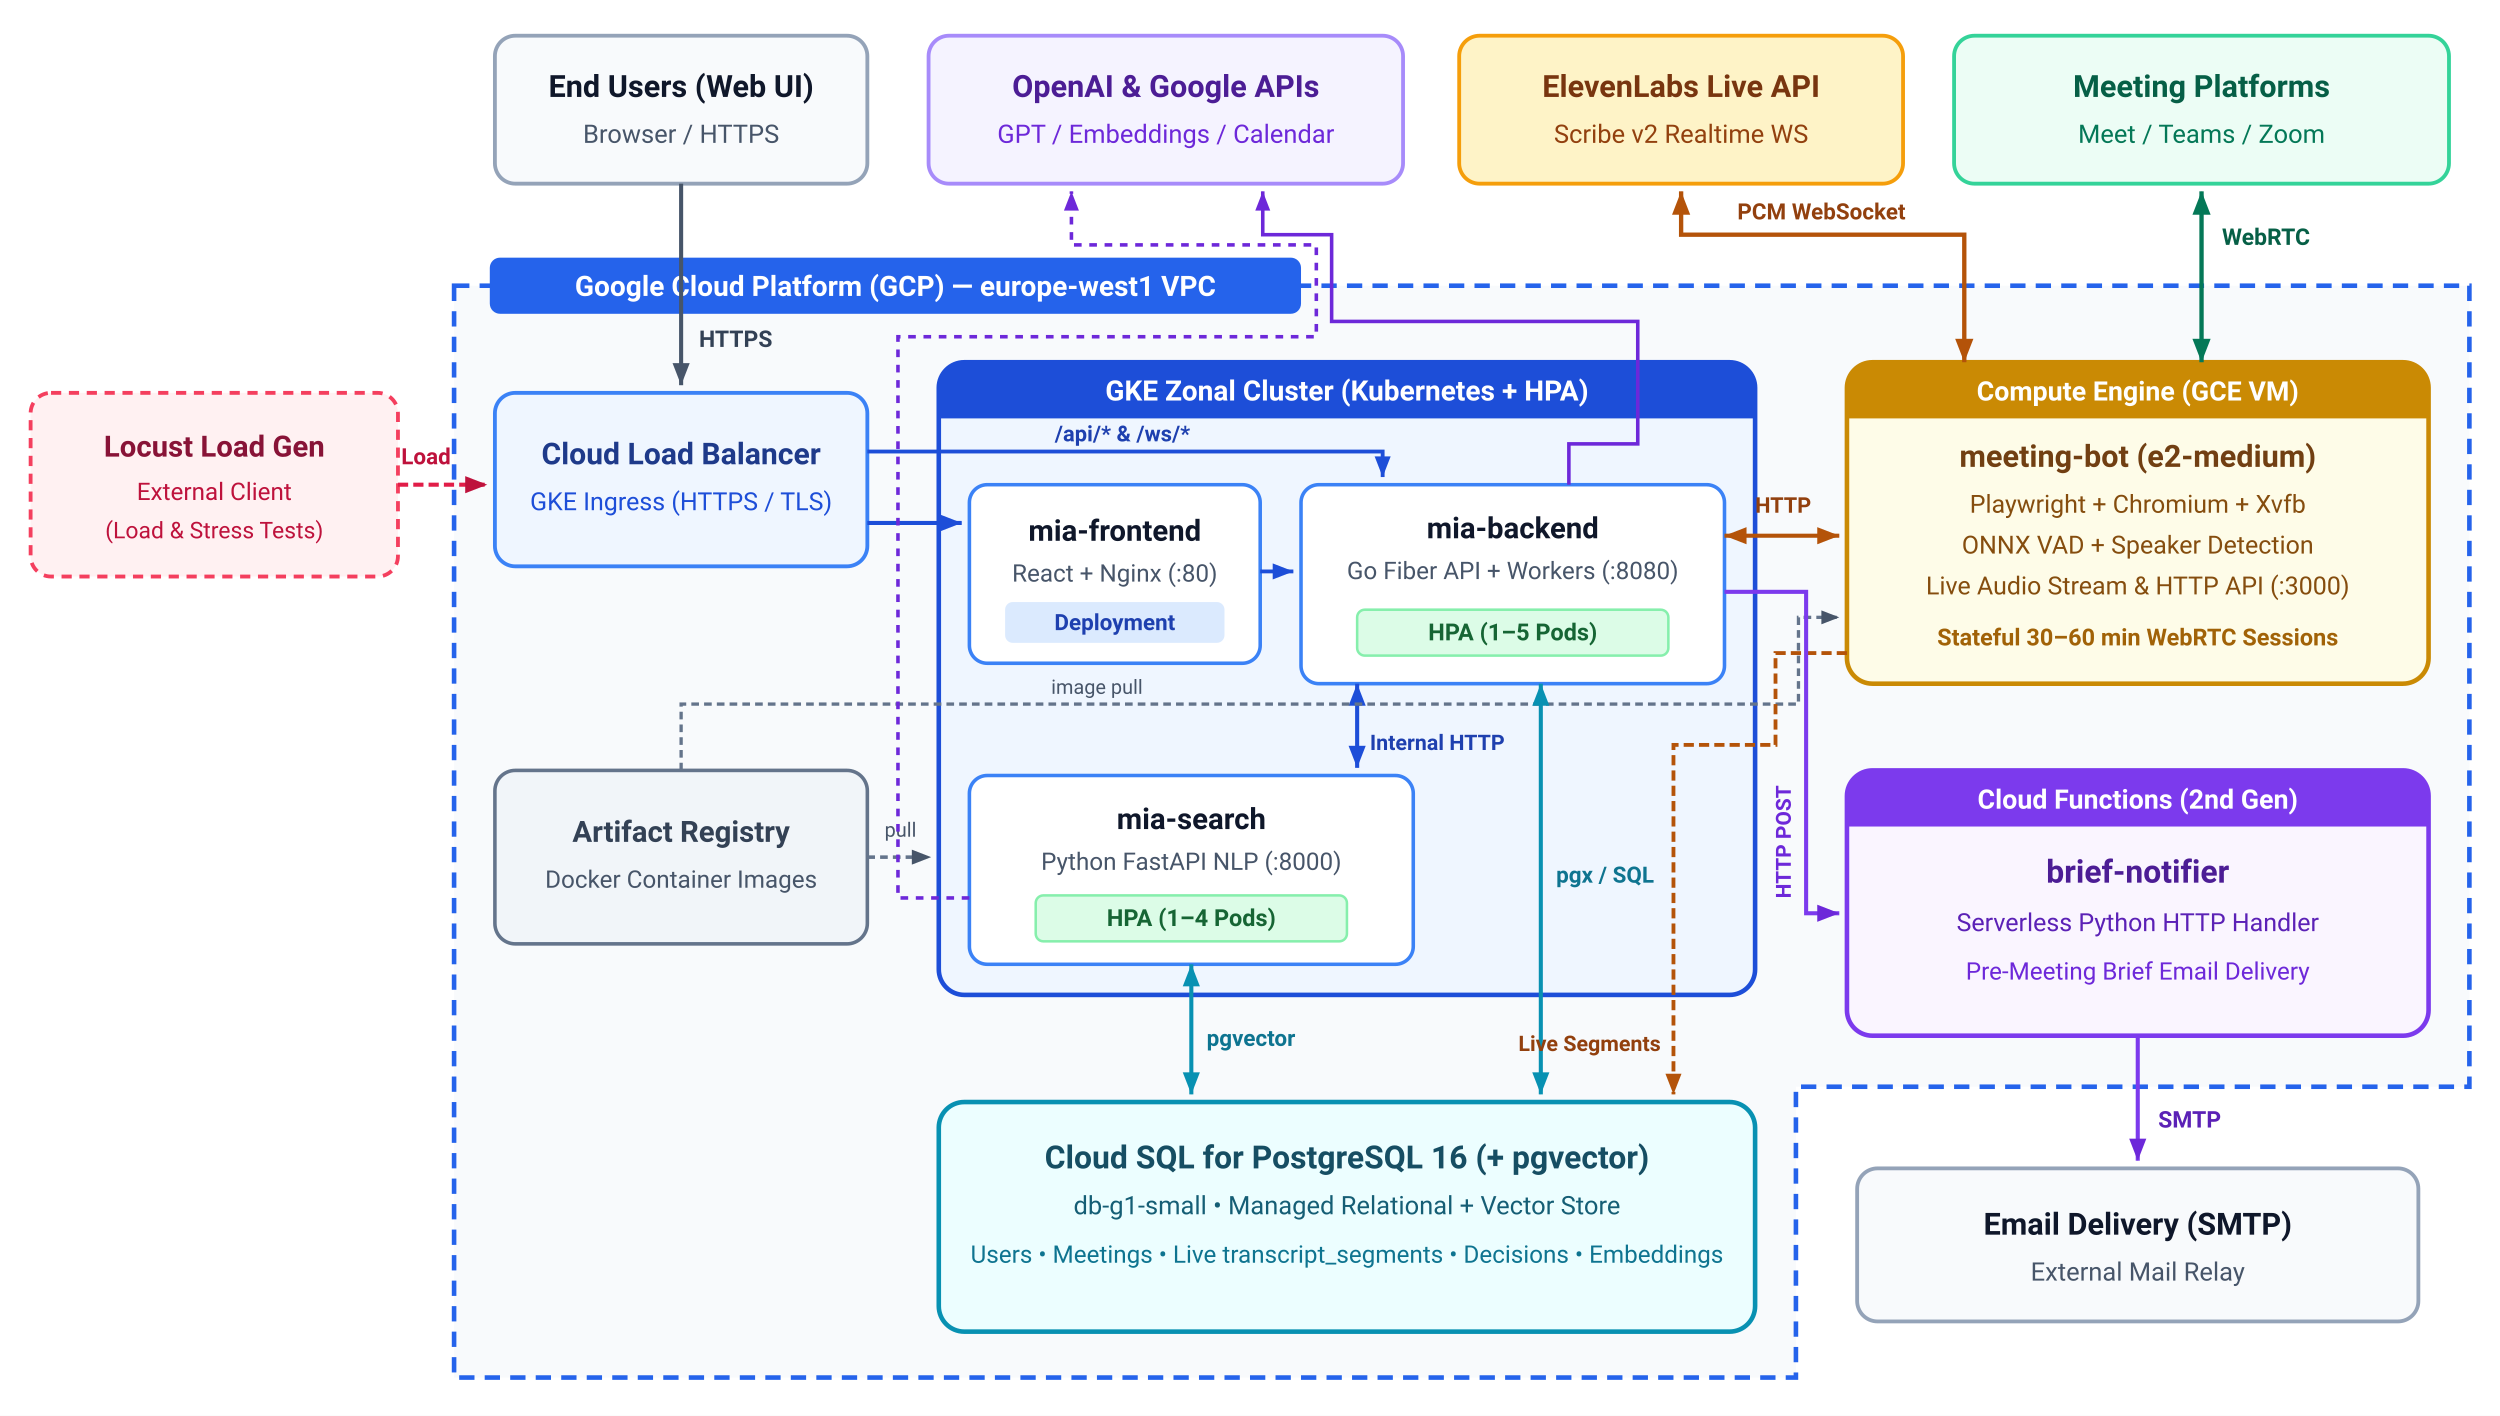
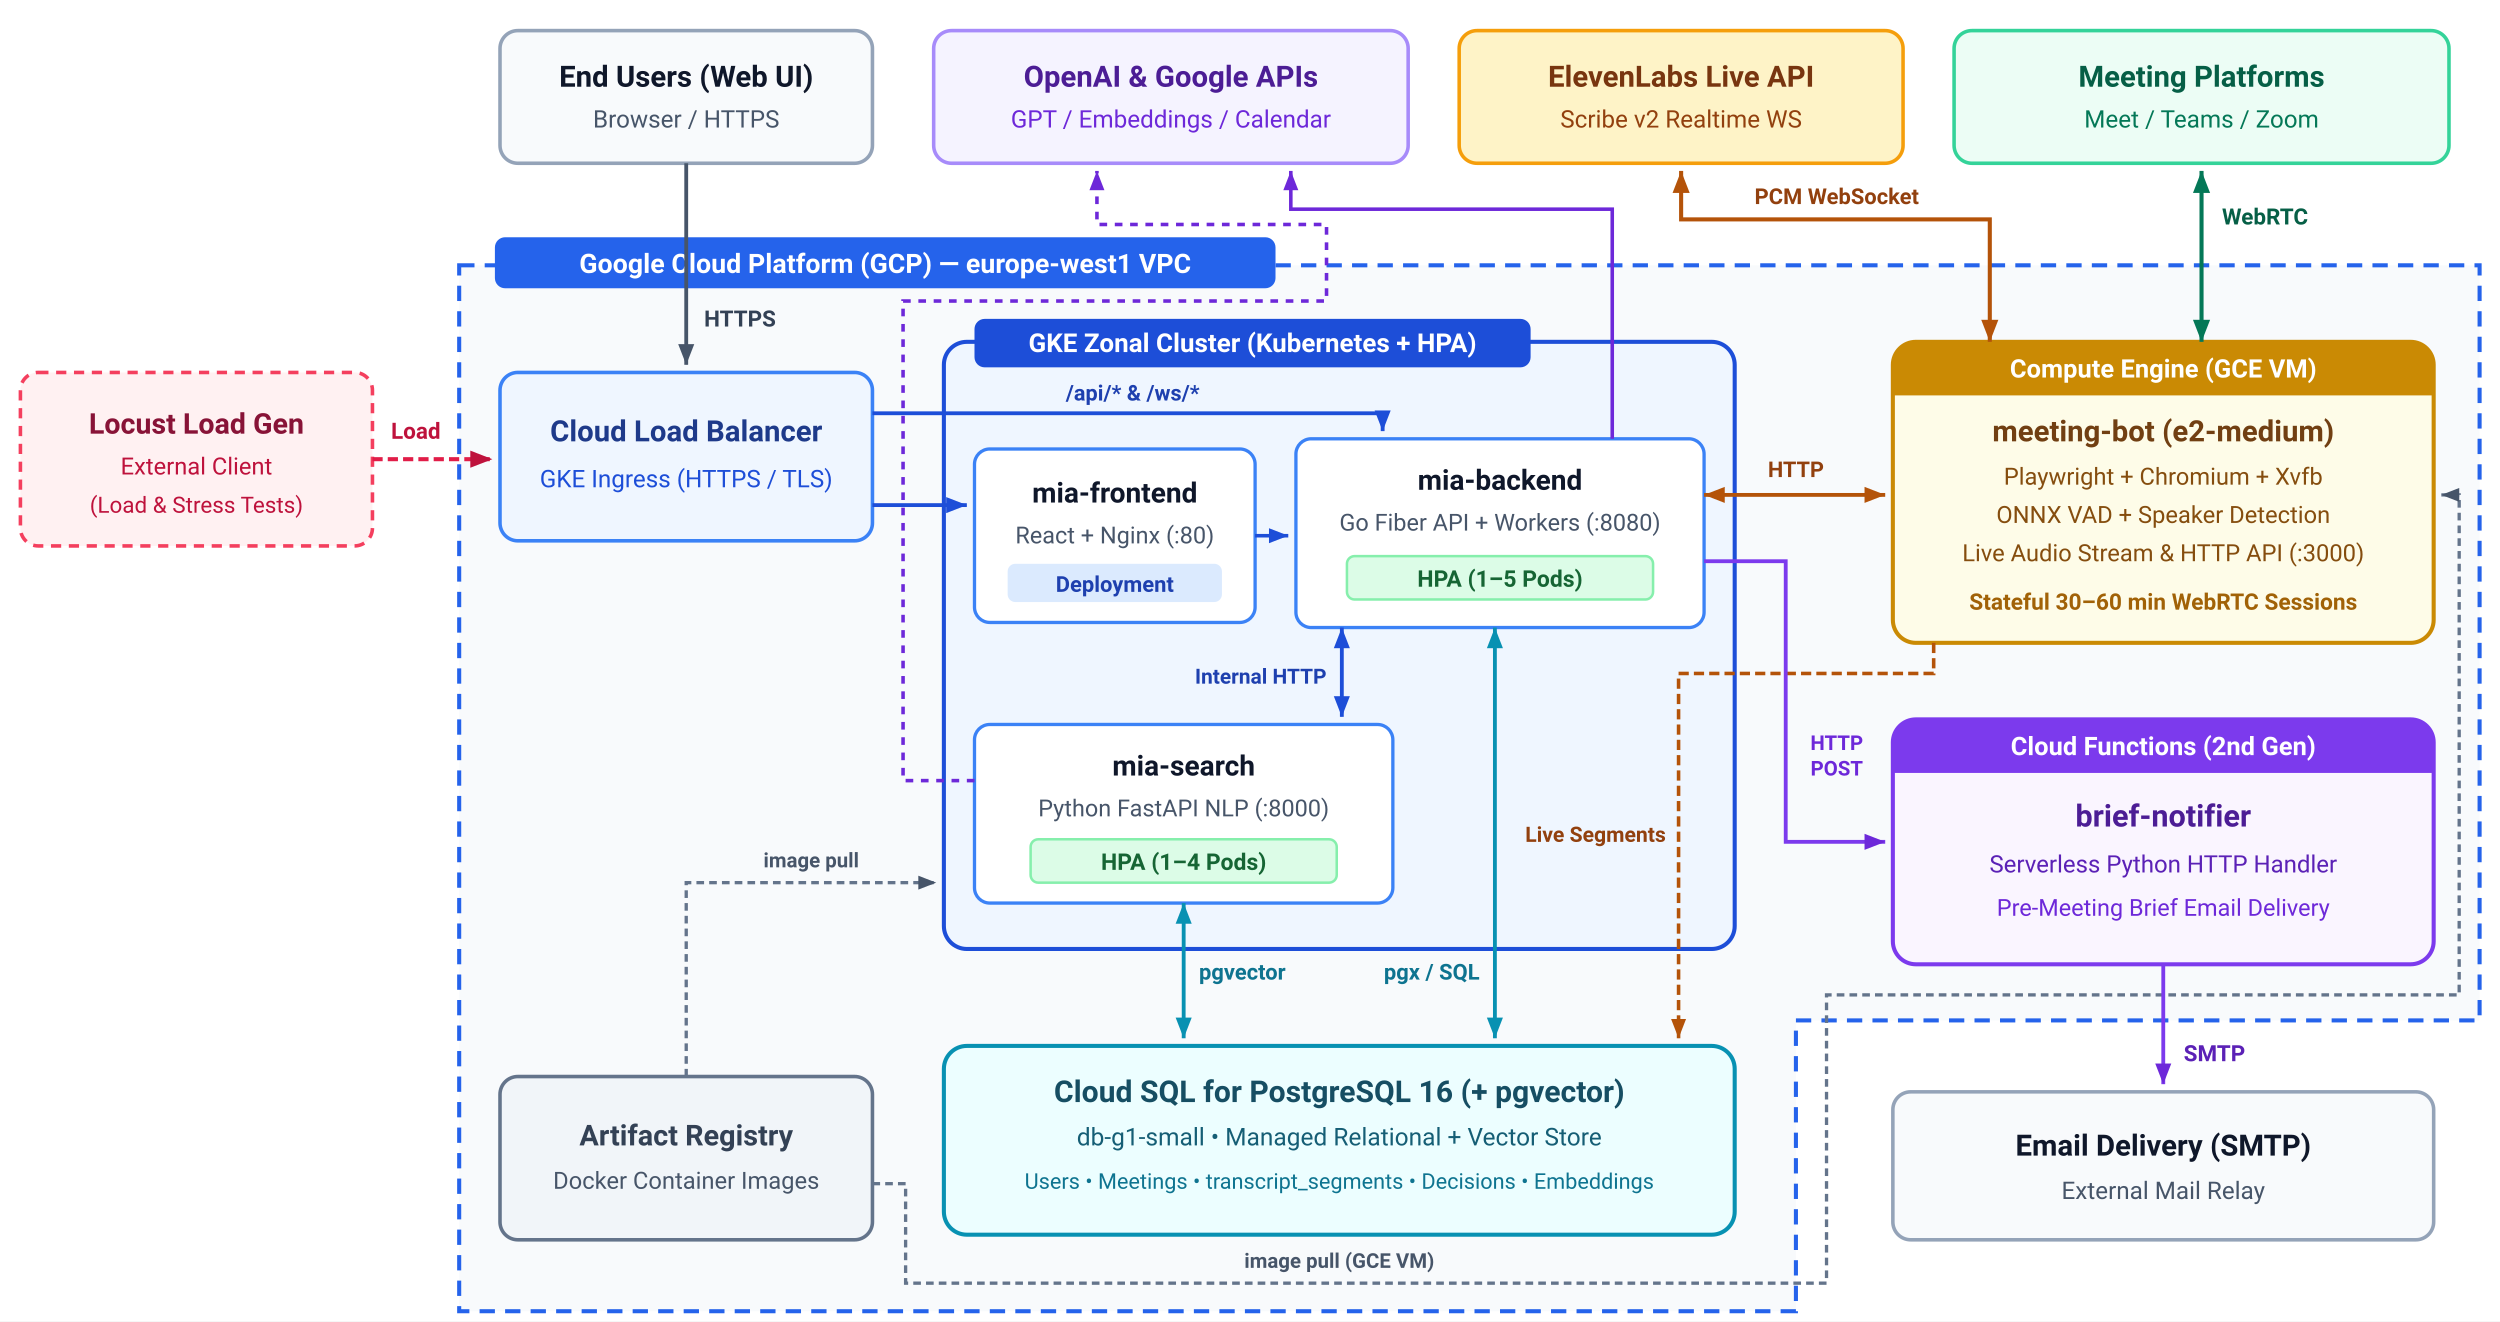
- <svg xmlns="http://www.w3.org/2000/svg" viewBox="0 0 980 555" width="980" height="555" font-family="-apple-system, BlinkMacSystemFont, 'Segoe UI', Roboto, Helvetica, Arial, sans-serif">
+ <svg xmlns="http://www.w3.org/2000/svg" viewBox="0 0 980 518" width="980" height="518" font-family="-apple-system, BlinkMacSystemFont, 'Segoe UI', Roboto, Helvetica, Arial, sans-serif">
  <defs>
    <marker id="arrow" viewBox="0 0 10 10" refX="9" refY="5" markerWidth="6" markerHeight="6" orient="auto-start-reverse">
      <path d="M 0 1.5 L 9 5 L 0 8.5 z" fill="#475569" />
    </marker>
    <marker id="arrow-blue" viewBox="0 0 10 10" refX="9" refY="5" markerWidth="6" markerHeight="6" orient="auto-start-reverse">
      <path d="M 0 1.5 L 9 5 L 0 8.5 z" fill="#1d4ed8" />
    </marker>
    <marker id="arrow-amber" viewBox="0 0 10 10" refX="9" refY="5" markerWidth="6" markerHeight="6" orient="auto-start-reverse">
      <path d="M 0 1.5 L 9 5 L 0 8.5 z" fill="#b45309" />
    </marker>
    <marker id="arrow-green" viewBox="0 0 10 10" refX="9" refY="5" markerWidth="6" markerHeight="6" orient="auto-start-reverse">
      <path d="M 0 1.5 L 9 5 L 0 8.5 z" fill="#047857" />
    </marker>
    <marker id="arrow-purple" viewBox="0 0 10 10" refX="9" refY="5" markerWidth="6" markerHeight="6" orient="auto-start-reverse">
      <path d="M 0 1.5 L 9 5 L 0 8.5 z" fill="#6d28d9" />
    </marker>
    <marker id="arrow-cyan" viewBox="0 0 10 10" refX="9" refY="5" markerWidth="6" markerHeight="6" orient="auto-start-reverse">
      <path d="M 0 1.5 L 9 5 L 0 8.5 z" fill="#0891b2" />
    </marker>
    <marker id="arrow-rose" viewBox="0 0 10 10" refX="9" refY="5" markerWidth="6" markerHeight="6" orient="auto-start-reverse">
      <path d="M 0 1.5 L 9 5 L 0 8.5 z" fill="#be123c" />
    </marker>
  </defs>
-   <rect width="980" height="555" fill="#ffffff" />
-   <rect x="194" y="14" width="146" height="58" rx="8" fill="#f8fafc" stroke="#94a3b8" stroke-width="1.5" />
-   <text x="267" y="38" text-anchor="middle" font-size="12" font-weight="700" fill="#0f172a">End Users (Web UI)</text>
-   <text x="267" y="56" text-anchor="middle" font-size="10" fill="#475569">Browser / HTTPS</text>
-   <rect x="364" y="14" width="186" height="58" rx="8" fill="#f5f3ff" stroke="#a78bfa" stroke-width="1.5" />
-   <text x="457" y="38" text-anchor="middle" font-size="12" font-weight="700" fill="#4c1d95">OpenAI &amp; Google APIs</text>
-   <text x="457" y="56" text-anchor="middle" font-size="10" fill="#6d28d9">GPT / Embeddings / Calendar</text>
-   <rect x="572" y="14" width="174" height="58" rx="8" fill="#fef3c7" stroke="#f59e0b" stroke-width="1.5" />
-   <text x="659" y="38" text-anchor="middle" font-size="12" font-weight="700" fill="#78350f">ElevenLabs Live API</text>
-   <text x="659" y="56" text-anchor="middle" font-size="10" fill="#92400e">Scribe v2 Realtime WS</text>
-   <rect x="766" y="14" width="194" height="58" rx="8" fill="#ecfdf5" stroke="#34d399" stroke-width="1.5" />
-   <text x="863" y="38" text-anchor="middle" font-size="12" font-weight="700" fill="#065f46">Meeting Platforms</text>
-   <text x="863" y="56" text-anchor="middle" font-size="10" fill="#047857">Meet / Teams / Zoom</text>
-   <rect x="12" y="154" width="144" height="72" rx="8" fill="#fff1f2" stroke="#f43f5e" stroke-width="1.5" stroke-dasharray="4,3" />
-   <text x="84" y="179" text-anchor="middle" font-size="11.5" font-weight="700" fill="#881337">Locust Load Gen</text>
-   <text x="84" y="196" text-anchor="middle" font-size="9.5" fill="#be123c">External Client</text>
-   <text x="84" y="211" text-anchor="middle" font-size="9" fill="#be123c">(Load &amp; Stress Tests)</text>
-   <path d="M 178 112 L 968 112 L 968 426 L 704 426 L 704 540 L 178 540 Z" fill="#f8fafc" stroke="#2563eb" stroke-width="1.8" stroke-dasharray="6,4" />
-   <rect x="192" y="101" width="318" height="22" rx="4" fill="#2563eb" />
-   <text x="351" y="116" text-anchor="middle" font-size="11" font-weight="700" fill="#ffffff">Google Cloud Platform (GCP) — europe-west1 VPC</text>
-   <rect x="194" y="154" width="146" height="68" rx="8" fill="#eff6ff" stroke="#3b82f6" stroke-width="1.5" />
-   <text x="267" y="182" text-anchor="middle" font-size="11.8" font-weight="700" fill="#1e3a8a">Cloud Load Balancer</text>
-   <text x="267" y="200" text-anchor="middle" font-size="9.8" fill="#1d4ed8">GKE Ingress (HTTPS / TLS)</text>
-   <rect x="194" y="302" width="146" height="68" rx="8" fill="#f1f5f9" stroke="#64748b" stroke-width="1.4" />
-   <text x="267" y="330" text-anchor="middle" font-size="11.5" font-weight="700" fill="#334155">Artifact Registry</text>
-   <text x="267" y="348" text-anchor="middle" font-size="9.5" fill="#475569">Docker Container Images</text>
-   <rect x="368" y="142" width="320" height="248" rx="10" fill="#eff6ff" stroke="#1d4ed8" stroke-width="1.8" />
-   <path d="M 368 152 Q 368 142 378 142 L 678 142 Q 688 142 688 152 L 688 164 L 368 164 Z" fill="#1d4ed8" />
-   <text x="528" y="157" text-anchor="middle" font-size="11" font-weight="700" fill="#ffffff">GKE Zonal Cluster (Kubernetes + HPA)</text>
-   <rect x="380" y="190" width="114" height="70" rx="7" fill="#ffffff" stroke="#3b82f6" stroke-width="1.4" />
-   <text x="437" y="212" text-anchor="middle" font-size="11.5" font-weight="700" fill="#0f172a">mia-frontend</text>
-   <text x="437" y="228" text-anchor="middle" font-size="9.5" fill="#475569">React + Nginx (:80)</text>
-   <rect x="394" y="236" width="86" height="16" rx="3" fill="#dbeafe" />
-   <text x="437" y="247" text-anchor="middle" font-size="8.8" font-weight="600" fill="#1e40af">Deployment</text>
-   <rect x="510" y="190" width="166" height="78" rx="7" fill="#ffffff" stroke="#3b82f6" stroke-width="1.4" />
-   <text x="593" y="211" text-anchor="middle" font-size="11.5" font-weight="700" fill="#0f172a">mia-backend</text>
-   <text x="593" y="227" text-anchor="middle" font-size="9.5" fill="#475569">Go Fiber API + Workers (:8080)</text>
-   <rect x="532" y="239" width="122" height="18" rx="3" fill="#dcfce7" stroke="#86efac" stroke-width="1" />
-   <text x="593" y="251" text-anchor="middle" font-size="9.2" font-weight="700" fill="#166534">HPA (1–5 Pods)</text>
-   <rect x="380" y="304" width="174" height="74" rx="7" fill="#ffffff" stroke="#3b82f6" stroke-width="1.4" />
-   <text x="467" y="325" text-anchor="middle" font-size="11.5" font-weight="700" fill="#0f172a">mia-search</text>
-   <text x="467" y="341" text-anchor="middle" font-size="9.5" fill="#475569">Python FastAPI NLP (:8000)</text>
-   <rect x="406" y="351" width="122" height="18" rx="3" fill="#dcfce7" stroke="#86efac" stroke-width="1" />
-   <text x="467" y="363" text-anchor="middle" font-size="9.2" font-weight="700" fill="#166534">HPA (1–4 Pods)</text>
-   <rect x="368" y="432" width="320" height="90" rx="10" fill="#ecfeff" stroke="#0891b2" stroke-width="1.8" />
-   <text x="528" y="458" text-anchor="middle" font-size="12.5" font-weight="700" fill="#164e63">Cloud SQL for PostgreSQL 16 (+ pgvector)</text>
-   <text x="528" y="476" text-anchor="middle" font-size="10" fill="#155e75">db-g1-small • Managed Relational + Vector Store</text>
-   <text x="528" y="495" text-anchor="middle" font-size="9.5" fill="#0e7490">Users • Meetings • Live transcript_segments • Decisions • Embeddings</text>
-   <rect x="724" y="142" width="228" height="126" rx="10" fill="#fefce8" stroke="#ca8a04" stroke-width="1.8" />
-   <path d="M 724 152 Q 724 142 734 142 L 942 142 Q 952 142 952 152 L 952 164 L 724 164 Z" fill="#ca8a04" />
-   <text x="838" y="157" text-anchor="middle" font-size="10.5" font-weight="700" fill="#ffffff">Compute Engine (GCE VM)</text>
-   <text x="838" y="183" text-anchor="middle" font-size="12" font-weight="700" fill="#713f12">meeting-bot (e2-medium)</text>
-   <text x="838" y="201" text-anchor="middle" font-size="9.8" fill="#854d0e">Playwright + Chromium + Xvfb</text>
-   <text x="838" y="217" text-anchor="middle" font-size="9.8" fill="#854d0e">ONNX VAD + Speaker Detection</text>
-   <text x="838" y="233" text-anchor="middle" font-size="9.8" fill="#854d0e">Live Audio Stream &amp; HTTP API (:3000)</text>
-   <text x="838" y="253" text-anchor="middle" font-size="9.2" font-weight="600" fill="#a16207">Stateful 30–60 min WebRTC Sessions</text>
-   <rect x="724" y="302" width="228" height="104" rx="10" fill="#faf5ff" stroke="#7c3aed" stroke-width="1.8" />
-   <path d="M 724 312 Q 724 302 734 302 L 942 302 Q 952 302 952 312 L 952 324 L 724 324 Z" fill="#7c3aed" />
-   <text x="838" y="317" text-anchor="middle" font-size="10.5" font-weight="700" fill="#ffffff">Cloud Functions (2nd Gen)</text>
-   <text x="838" y="346" text-anchor="middle" font-size="12.5" font-weight="700" fill="#4c1d95">brief-notifier</text>
-   <text x="838" y="365" text-anchor="middle" font-size="9.8" fill="#5b21b6">Serverless Python HTTP Handler</text>
-   <text x="838" y="384" text-anchor="middle" font-size="9.5" fill="#6d28d9">Pre-Meeting Brief Email Delivery</text>
-   <rect x="728" y="458" width="220" height="60" rx="8" fill="#f8fafc" stroke="#94a3b8" stroke-width="1.5" />
-   <text x="838" y="484" text-anchor="middle" font-size="12" font-weight="700" fill="#0f172a">Email Delivery (SMTP)</text>
-   <text x="838" y="502" text-anchor="middle" font-size="10" fill="#475569">External Mail Relay</text>
-   <line x1="267" y1="72" x2="267" y2="151" stroke="#475569" stroke-width="1.6" marker-end="url(#arrow)" />
-   <text x="274" y="136" font-size="9" font-weight="600" fill="#334155">HTTPS</text>
-   <line x1="156" y1="190" x2="191" y2="190" stroke="#e11d48" stroke-width="1.6" stroke-dasharray="4,2" marker-end="url(#arrow-rose)" />
-   <text x="167" y="182" text-anchor="middle" font-size="8.8" font-weight="700" fill="#be123c">Load</text>
-   <line x1="340" y1="205" x2="377" y2="205" stroke="#1d4ed8" stroke-width="1.6" marker-end="url(#arrow-blue)" />
-   <path d="M 340 177 L 542 177 L 542 187" fill="none" stroke="#1d4ed8" stroke-width="1.5" marker-end="url(#arrow-blue)" />
-   <text x="440" y="173" text-anchor="middle" font-size="8.6" font-weight="600" fill="#1e40af">/api/* &amp; /ws/*</text>
-   <line x1="494" y1="224" x2="507" y2="224" stroke="#1d4ed8" stroke-width="1.5" marker-end="url(#arrow-blue)" />
-   <path d="M 532 268 L 532 301" fill="none" stroke="#1d4ed8" stroke-width="1.6" marker-start="url(#arrow-blue)" marker-end="url(#arrow-blue)" />
-   <text x="537" y="294" font-size="8.4" font-weight="600" fill="#1e40af">Internal HTTP</text>
-   <line x1="340" y1="336" x2="365" y2="336" stroke="#64748b" stroke-width="1.4" stroke-dasharray="3,2" marker-end="url(#arrow)" />
-   <text x="353" y="328" text-anchor="middle" font-size="7.8" fill="#475569">pull</text>
-   <path d="M 267 302 L 267 276 L 705 276 L 705 242 L 721 242" fill="none" stroke="#64748b" stroke-width="1.3" stroke-dasharray="3,2" marker-end="url(#arrow)" />
-   <text x="430" y="272" text-anchor="middle" font-size="7.8" fill="#475569">image pull</text>
-   <path d="M 604 268 L 604 429" fill="none" stroke="#0891b2" stroke-width="1.6" marker-start="url(#arrow-cyan)" marker-end="url(#arrow-cyan)" />
-   <text x="610" y="346" font-size="8.8" font-weight="600" fill="#0e7490">pgx / SQL</text>
-   <line x1="467" y1="378" x2="467" y2="429" stroke="#0891b2" stroke-width="1.6" marker-start="url(#arrow-cyan)" marker-end="url(#arrow-cyan)" />
-   <text x="473" y="410" font-size="8.8" font-weight="600" fill="#0e7490">pgvector</text>
-   <line x1="676" y1="210" x2="721" y2="210" stroke="#b45309" stroke-width="1.6" marker-start="url(#arrow-amber)" marker-end="url(#arrow-amber)" />
-   <text x="699" y="201" text-anchor="middle" font-size="8.5" font-weight="600" fill="#92400e">HTTP</text>
-   <path d="M 724 256 L 696 256 L 696 292 L 656 292 L 656 429" fill="none" stroke="#b45309" stroke-width="1.5" stroke-dasharray="4,2" marker-end="url(#arrow-amber)" />
-   <text x="651" y="412" text-anchor="end" font-size="8.4" font-weight="600" fill="#92400e">Live Segments</text>
-   <path d="M 676 232 L 708 232 L 708 358 L 721 358" fill="none" stroke="#7c3aed" stroke-width="1.6" marker-end="url(#arrow-purple)" />
-   <text x="702" y="330" text-anchor="middle" font-size="8.2" font-weight="600" fill="#6d28d9" transform="rotate(-90 702 330)">HTTP POST</text>
-   <line x1="838" y1="406" x2="838" y2="455" stroke="#7c3aed" stroke-width="1.6" marker-end="url(#arrow-purple)" />
-   <text x="846" y="442" font-size="9" font-weight="600" fill="#5b21b6">SMTP</text>
-   <path d="M 615 190 L 615 174 L 642 174 L 642 126 L 522 126 L 522 92 L 495 92 L 495 75" fill="none" stroke="#6d28d9" stroke-width="1.4" marker-end="url(#arrow-purple)" />
-   <path d="M 380 352 L 352 352 L 352 132 L 516 132 L 516 96 L 420 96 L 420 75" fill="none" stroke="#6d28d9" stroke-width="1.4" stroke-dasharray="3,3" marker-end="url(#arrow-purple)" />
-   <path d="M 770 142 L 770 92 L 659 92 L 659 75" fill="none" stroke="#b45309" stroke-width="1.7" marker-start="url(#arrow-amber)" marker-end="url(#arrow-amber)" />
-   <text x="714" y="86" text-anchor="middle" font-size="8.8" font-weight="700" fill="#92400e">PCM WebSocket</text>
-   <line x1="863" y1="142" x2="863" y2="75" stroke="#047857" stroke-width="1.7" marker-start="url(#arrow-green)" marker-end="url(#arrow-green)" />
-   <text x="871" y="96" font-size="9" font-weight="600" fill="#065f46">WebRTC</text>
+   <rect width="980" height="518" fill="#ffffff" />
+   <rect x="196" y="12" width="146" height="52" rx="7" fill="#f8fafc" stroke="#94a3b8" stroke-width="1.4" />
+   <text x="269" y="34" text-anchor="middle" font-size="11.5" font-weight="700" fill="#0f172a">End Users (Web UI)</text>
+   <text x="269" y="50" text-anchor="middle" font-size="9.5" fill="#475569">Browser / HTTPS</text>
+   <rect x="366" y="12" width="186" height="52" rx="7" fill="#f5f3ff" stroke="#a78bfa" stroke-width="1.4" />
+   <text x="459" y="34" text-anchor="middle" font-size="11.5" font-weight="700" fill="#4c1d95">OpenAI &amp; Google APIs</text>
+   <text x="459" y="50" text-anchor="middle" font-size="9.5" fill="#6d28d9">GPT / Embeddings / Calendar</text>
+   <rect x="572" y="12" width="174" height="52" rx="7" fill="#fef3c7" stroke="#f59e0b" stroke-width="1.4" />
+   <text x="659" y="34" text-anchor="middle" font-size="11.5" font-weight="700" fill="#78350f">ElevenLabs Live API</text>
+   <text x="659" y="50" text-anchor="middle" font-size="9.5" fill="#92400e">Scribe v2 Realtime WS</text>
+   <rect x="766" y="12" width="194" height="52" rx="7" fill="#ecfdf5" stroke="#34d399" stroke-width="1.4" />
+   <text x="863" y="34" text-anchor="middle" font-size="11.5" font-weight="700" fill="#065f46">Meeting Platforms</text>
+   <text x="863" y="50" text-anchor="middle" font-size="9.5" fill="#047857">Meet / Teams / Zoom</text>
+   <rect x="8" y="146" width="138" height="68" rx="7" fill="#fff1f2" stroke="#f43f5e" stroke-width="1.4" stroke-dasharray="4,3" />
+   <text x="77" y="170" text-anchor="middle" font-size="11.2" font-weight="700" fill="#881337">Locust Load Gen</text>
+   <text x="77" y="186" text-anchor="middle" font-size="9.3" fill="#be123c">External Client</text>
+   <text x="77" y="201" text-anchor="middle" font-size="8.8" fill="#be123c">(Load &amp; Stress Tests)</text>
+   <path d="M 180 104 L 972 104 L 972 400 L 704 400 L 704 514 L 180 514 Z" fill="#f8fafc" stroke="#2563eb" stroke-width="1.6" stroke-dasharray="6,4" />
+   <rect x="194" y="93" width="306" height="20" rx="4" fill="#2563eb" />
+   <text x="347" y="107" text-anchor="middle" font-size="10.5" font-weight="700" fill="#ffffff">Google Cloud Platform (GCP) — europe-west1 VPC</text>
+   <rect x="196" y="146" width="146" height="66" rx="7" fill="#eff6ff" stroke="#3b82f6" stroke-width="1.4" />
+   <text x="269" y="173" text-anchor="middle" font-size="11.5" font-weight="700" fill="#1e3a8a">Cloud Load Balancer</text>
+   <text x="269" y="191" text-anchor="middle" font-size="9.5" fill="#1d4ed8">GKE Ingress (HTTPS / TLS)</text>
+   <rect x="196" y="422" width="146" height="64" rx="7" fill="#f1f5f9" stroke="#64748b" stroke-width="1.4" />
+   <text x="269" y="449" text-anchor="middle" font-size="11.3" font-weight="700" fill="#334155">Artifact Registry</text>
+   <text x="269" y="466" text-anchor="middle" font-size="9.3" fill="#475569">Docker Container Images</text>
+   <rect x="370" y="134" width="310" height="238" rx="9" fill="#eff6ff" stroke="#1d4ed8" stroke-width="1.6" />
+   <rect x="382" y="125" width="218" height="19" rx="4" fill="#1d4ed8" />
+   <text x="491" y="138" text-anchor="middle" font-size="10.2" font-weight="700" fill="#ffffff">GKE Zonal Cluster (Kubernetes + HPA)</text>
+   <rect x="382" y="176" width="110" height="68" rx="6" fill="#ffffff" stroke="#3b82f6" stroke-width="1.3" />
+   <text x="437" y="197" text-anchor="middle" font-size="11" font-weight="700" fill="#0f172a">mia-frontend</text>
+   <text x="437" y="213" text-anchor="middle" font-size="9.2" fill="#475569">React + Nginx (:80)</text>
+   <rect x="395" y="221" width="84" height="15" rx="3" fill="#dbeafe" />
+   <text x="437" y="232" text-anchor="middle" font-size="8.6" font-weight="600" fill="#1e40af">Deployment</text>
+   <rect x="508" y="172" width="160" height="74" rx="6" fill="#ffffff" stroke="#3b82f6" stroke-width="1.3" />
+   <text x="588" y="192" text-anchor="middle" font-size="11" font-weight="700" fill="#0f172a">mia-backend</text>
+   <text x="588" y="208" text-anchor="middle" font-size="9.2" fill="#475569">Go Fiber API + Workers (:8080)</text>
+   <rect x="528" y="218" width="120" height="17" rx="3" fill="#dcfce7" stroke="#86efac" stroke-width="1" />
+   <text x="588" y="230" text-anchor="middle" font-size="9" font-weight="700" fill="#166534">HPA (1–5 Pods)</text>
+   <rect x="382" y="284" width="164" height="70" rx="6" fill="#ffffff" stroke="#3b82f6" stroke-width="1.3" />
+   <text x="464" y="304" text-anchor="middle" font-size="11" font-weight="700" fill="#0f172a">mia-search</text>
+   <text x="464" y="320" text-anchor="middle" font-size="9.2" fill="#475569">Python FastAPI NLP (:8000)</text>
+   <rect x="404" y="329" width="120" height="17" rx="3" fill="#dcfce7" stroke="#86efac" stroke-width="1" />
+   <text x="464" y="341" text-anchor="middle" font-size="9" font-weight="700" fill="#166534">HPA (1–4 Pods)</text>
+   <rect x="370" y="410" width="310" height="74" rx="9" fill="#ecfeff" stroke="#0891b2" stroke-width="1.6" />
+   <text x="525" y="432" text-anchor="middle" font-size="11.8" font-weight="700" fill="#164e63">Cloud SQL for PostgreSQL 16 (+ pgvector)</text>
+   <text x="525" y="449" text-anchor="middle" font-size="9.6" fill="#155e75">db-g1-small • Managed Relational + Vector Store</text>
+   <text x="525" y="466" text-anchor="middle" font-size="8.5" fill="#0e7490">Users • Meetings • transcript_segments • Decisions • Embeddings</text>
+   <rect x="742" y="134" width="212" height="118" rx="9" fill="#fefce8" stroke="#ca8a04" stroke-width="1.6" />
+   <path d="M 742 144 Q 742 134 752 134 L 944 134 Q 954 134 954 144 L 954 155 L 742 155 Z" fill="#ca8a04" />
+   <text x="848" y="148" text-anchor="middle" font-size="10" font-weight="700" fill="#ffffff">Compute Engine (GCE VM)</text>
+   <text x="848" y="173" text-anchor="middle" font-size="11.5" font-weight="700" fill="#713f12">meeting-bot (e2-medium)</text>
+   <text x="848" y="190" text-anchor="middle" font-size="9.3" fill="#854d0e">Playwright + Chromium + Xvfb</text>
+   <text x="848" y="205" text-anchor="middle" font-size="9.3" fill="#854d0e">ONNX VAD + Speaker Detection</text>
+   <text x="848" y="220" text-anchor="middle" font-size="9.3" fill="#854d0e">Live Audio Stream &amp; HTTP API (:3000)</text>
+   <text x="848" y="239" text-anchor="middle" font-size="8.9" font-weight="600" fill="#a16207">Stateful 30–60 min WebRTC Sessions</text>
+   <rect x="742" y="282" width="212" height="96" rx="9" fill="#faf5ff" stroke="#7c3aed" stroke-width="1.6" />
+   <path d="M 742 292 Q 742 282 752 282 L 944 282 Q 954 282 954 292 L 954 303 L 742 303 Z" fill="#7c3aed" />
+   <text x="848" y="296" text-anchor="middle" font-size="10" font-weight="700" fill="#ffffff">Cloud Functions (2nd Gen)</text>
+   <text x="848" y="324" text-anchor="middle" font-size="12" font-weight="700" fill="#4c1d95">brief-notifier</text>
+   <text x="848" y="342" text-anchor="middle" font-size="9.4" fill="#5b21b6">Serverless Python HTTP Handler</text>
+   <text x="848" y="359" text-anchor="middle" font-size="9.2" fill="#6d28d9">Pre-Meeting Brief Email Delivery</text>
+   <rect x="742" y="428" width="212" height="58" rx="7" fill="#f8fafc" stroke="#94a3b8" stroke-width="1.4" />
+   <text x="848" y="453" text-anchor="middle" font-size="11.5" font-weight="700" fill="#0f172a">Email Delivery (SMTP)</text>
+   <text x="848" y="470" text-anchor="middle" font-size="9.5" fill="#475569">External Mail Relay</text>
+   <line x1="269" y1="64" x2="269" y2="143" stroke="#475569" stroke-width="1.5" marker-end="url(#arrow)" />
+   <text x="276" y="128" font-size="8.8" font-weight="600" fill="#334155">HTTPS</text>
+   <line x1="146" y1="180" x2="193" y2="180" stroke="#e11d48" stroke-width="1.6" stroke-dasharray="4,2" marker-end="url(#arrow-rose)" />
+   <text x="163" y="172" text-anchor="middle" font-size="8.8" font-weight="700" fill="#be123c">Load</text>
+   <line x1="342" y1="198" x2="379" y2="198" stroke="#1d4ed8" stroke-width="1.5" marker-end="url(#arrow-blue)" />
+   <path d="M 342 162 L 542 162 L 542 169" fill="none" stroke="#1d4ed8" stroke-width="1.5" marker-end="url(#arrow-blue)" />
+   <text x="444" y="157" text-anchor="middle" font-size="8.5" font-weight="600" fill="#1e40af">/api/* &amp; /ws/*</text>
+   <line x1="492" y1="210" x2="505" y2="210" stroke="#1d4ed8" stroke-width="1.4" marker-end="url(#arrow-blue)" />
+   <path d="M 526 246 L 526 281" fill="none" stroke="#1d4ed8" stroke-width="1.5" marker-start="url(#arrow-blue)" marker-end="url(#arrow-blue)" />
+   <text x="520" y="268" text-anchor="end" font-size="8.2" font-weight="600" fill="#1e40af">Internal HTTP</text>
+   <path d="M 269 422 L 269 346 L 367 346" fill="none" stroke="#64748b" stroke-width="1.3" stroke-dasharray="3,2" marker-end="url(#arrow)" />
+   <text x="318" y="340" text-anchor="middle" font-size="8" font-weight="600" fill="#475569">image pull</text>
+   <path d="M 342 464 L 355 464 L 355 503 L 716 503 L 716 390 L 964 390 L 964 194 L 957 194" fill="none" stroke="#64748b" stroke-width="1.3" stroke-dasharray="3,2" marker-end="url(#arrow)" />
+   <text x="525" y="497" text-anchor="middle" font-size="8" font-weight="600" fill="#475569">image pull (GCE VM)</text>
+   <path d="M 586 246 L 586 407" fill="none" stroke="#0891b2" stroke-width="1.5" marker-start="url(#arrow-cyan)" marker-end="url(#arrow-cyan)" />
+   <text x="580" y="384" text-anchor="end" font-size="8.6" font-weight="600" fill="#0e7490">pgx / SQL</text>
+   <line x1="464" y1="354" x2="464" y2="407" stroke="#0891b2" stroke-width="1.5" marker-start="url(#arrow-cyan)" marker-end="url(#arrow-cyan)" />
+   <text x="470" y="384" font-size="8.6" font-weight="600" fill="#0e7490">pgvector</text>
+   <line x1="668" y1="194" x2="739" y2="194" stroke="#b45309" stroke-width="1.5" marker-start="url(#arrow-amber)" marker-end="url(#arrow-amber)" />
+   <text x="704" y="187" text-anchor="middle" font-size="8.5" font-weight="600" fill="#92400e">HTTP</text>
+   <path d="M 758 252 L 758 264 L 658 264 L 658 407" fill="none" stroke="#b45309" stroke-width="1.4" stroke-dasharray="4,2" marker-end="url(#arrow-amber)" />
+   <text x="653" y="330" text-anchor="end" font-size="8.3" font-weight="600" fill="#92400e">Live Segments</text>
+   <path d="M 668 220 L 700 220 L 700 330 L 739 330" fill="none" stroke="#7c3aed" stroke-width="1.5" marker-end="url(#arrow-purple)" />
+   <text x="720" y="294" text-anchor="middle" font-size="8" font-weight="600" fill="#6d28d9">HTTP</text>
+   <text x="720" y="304" text-anchor="middle" font-size="8" font-weight="600" fill="#6d28d9">POST</text>
+   <line x1="848" y1="378" x2="848" y2="425" stroke="#7c3aed" stroke-width="1.5" marker-end="url(#arrow-purple)" />
+   <text x="856" y="416" font-size="8.8" font-weight="600" fill="#5b21b6">SMTP</text>
+   <path d="M 632 172 L 632 82 L 506 82 L 506 67" fill="none" stroke="#6d28d9" stroke-width="1.4" marker-end="url(#arrow-purple)" />
+   <path d="M 382 306 L 354 306 L 354 118 L 520 118 L 520 88 L 430 88 L 430 67" fill="none" stroke="#6d28d9" stroke-width="1.4" stroke-dasharray="3,3" marker-end="url(#arrow-purple)" />
+   <path d="M 780 134 L 780 86 L 659 86 L 659 67" fill="none" stroke="#b45309" stroke-width="1.6" marker-start="url(#arrow-amber)" marker-end="url(#arrow-amber)" />
+   <text x="720" y="80" text-anchor="middle" font-size="8.6" font-weight="700" fill="#92400e">PCM WebSocket</text>
+   <line x1="863" y1="134" x2="863" y2="67" stroke="#047857" stroke-width="1.6" marker-start="url(#arrow-green)" marker-end="url(#arrow-green)" />
+   <text x="871" y="88" font-size="8.8" font-weight="600" fill="#065f46">WebRTC</text>
</svg>
